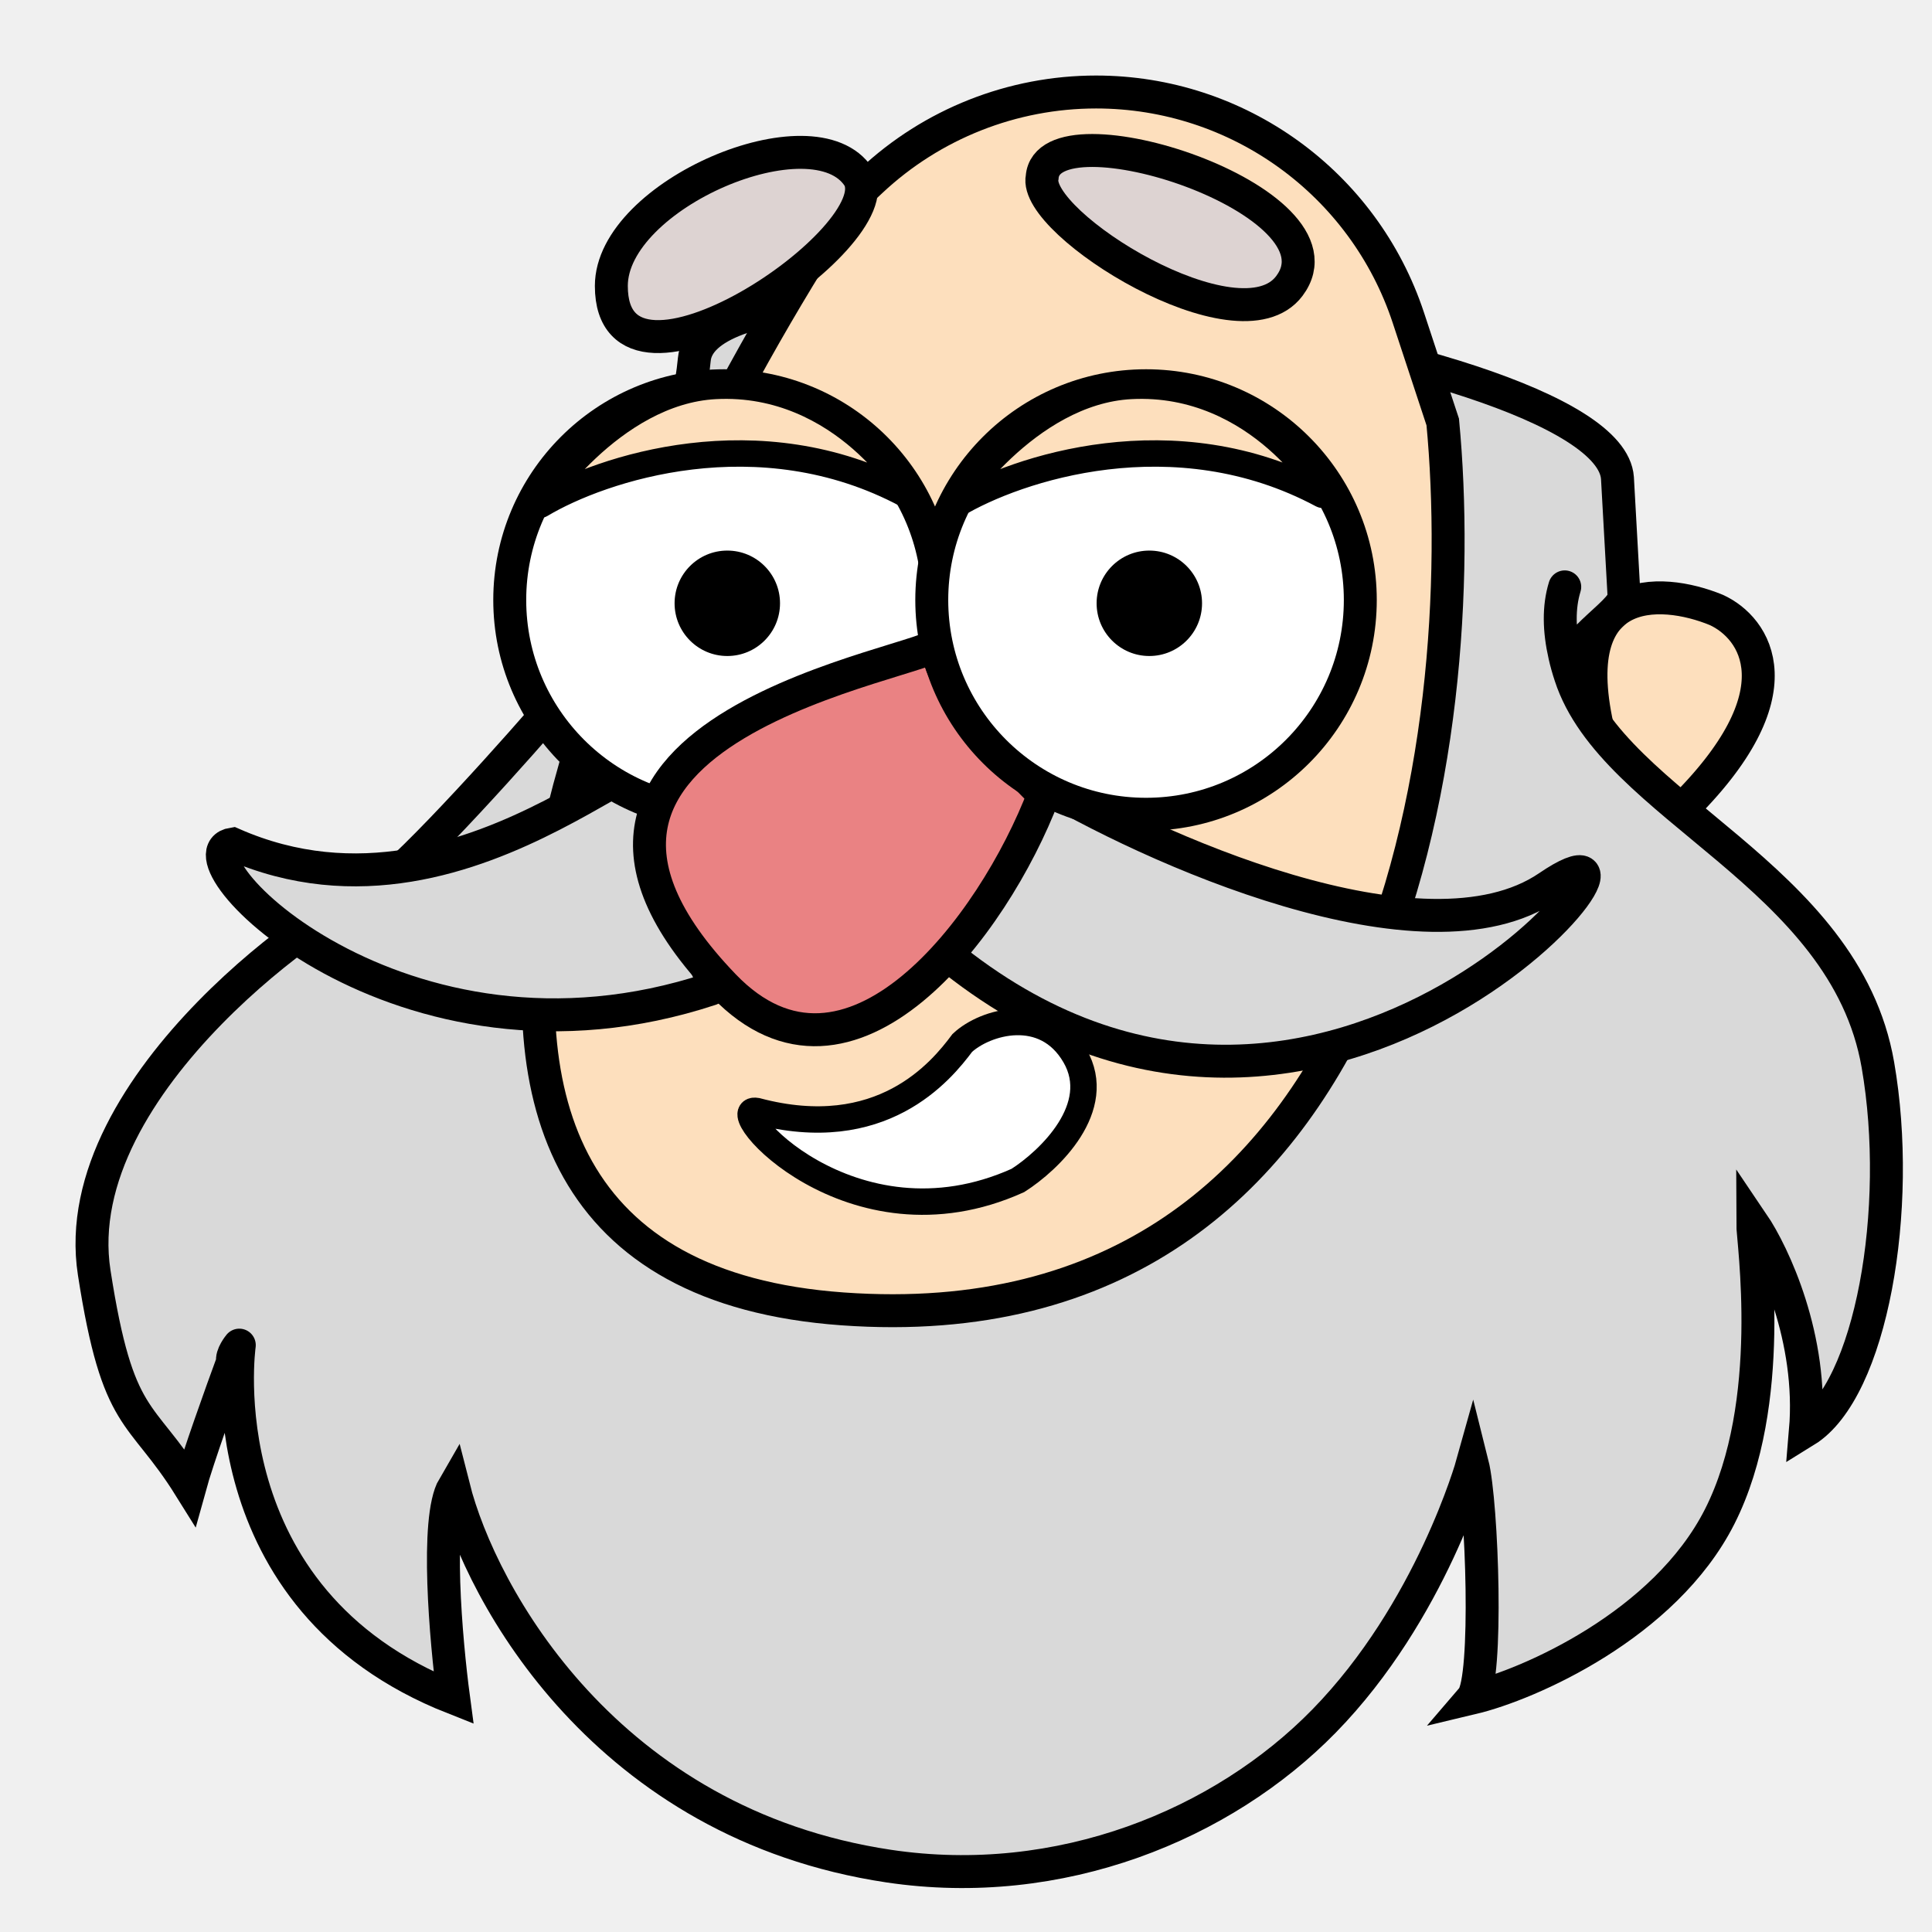
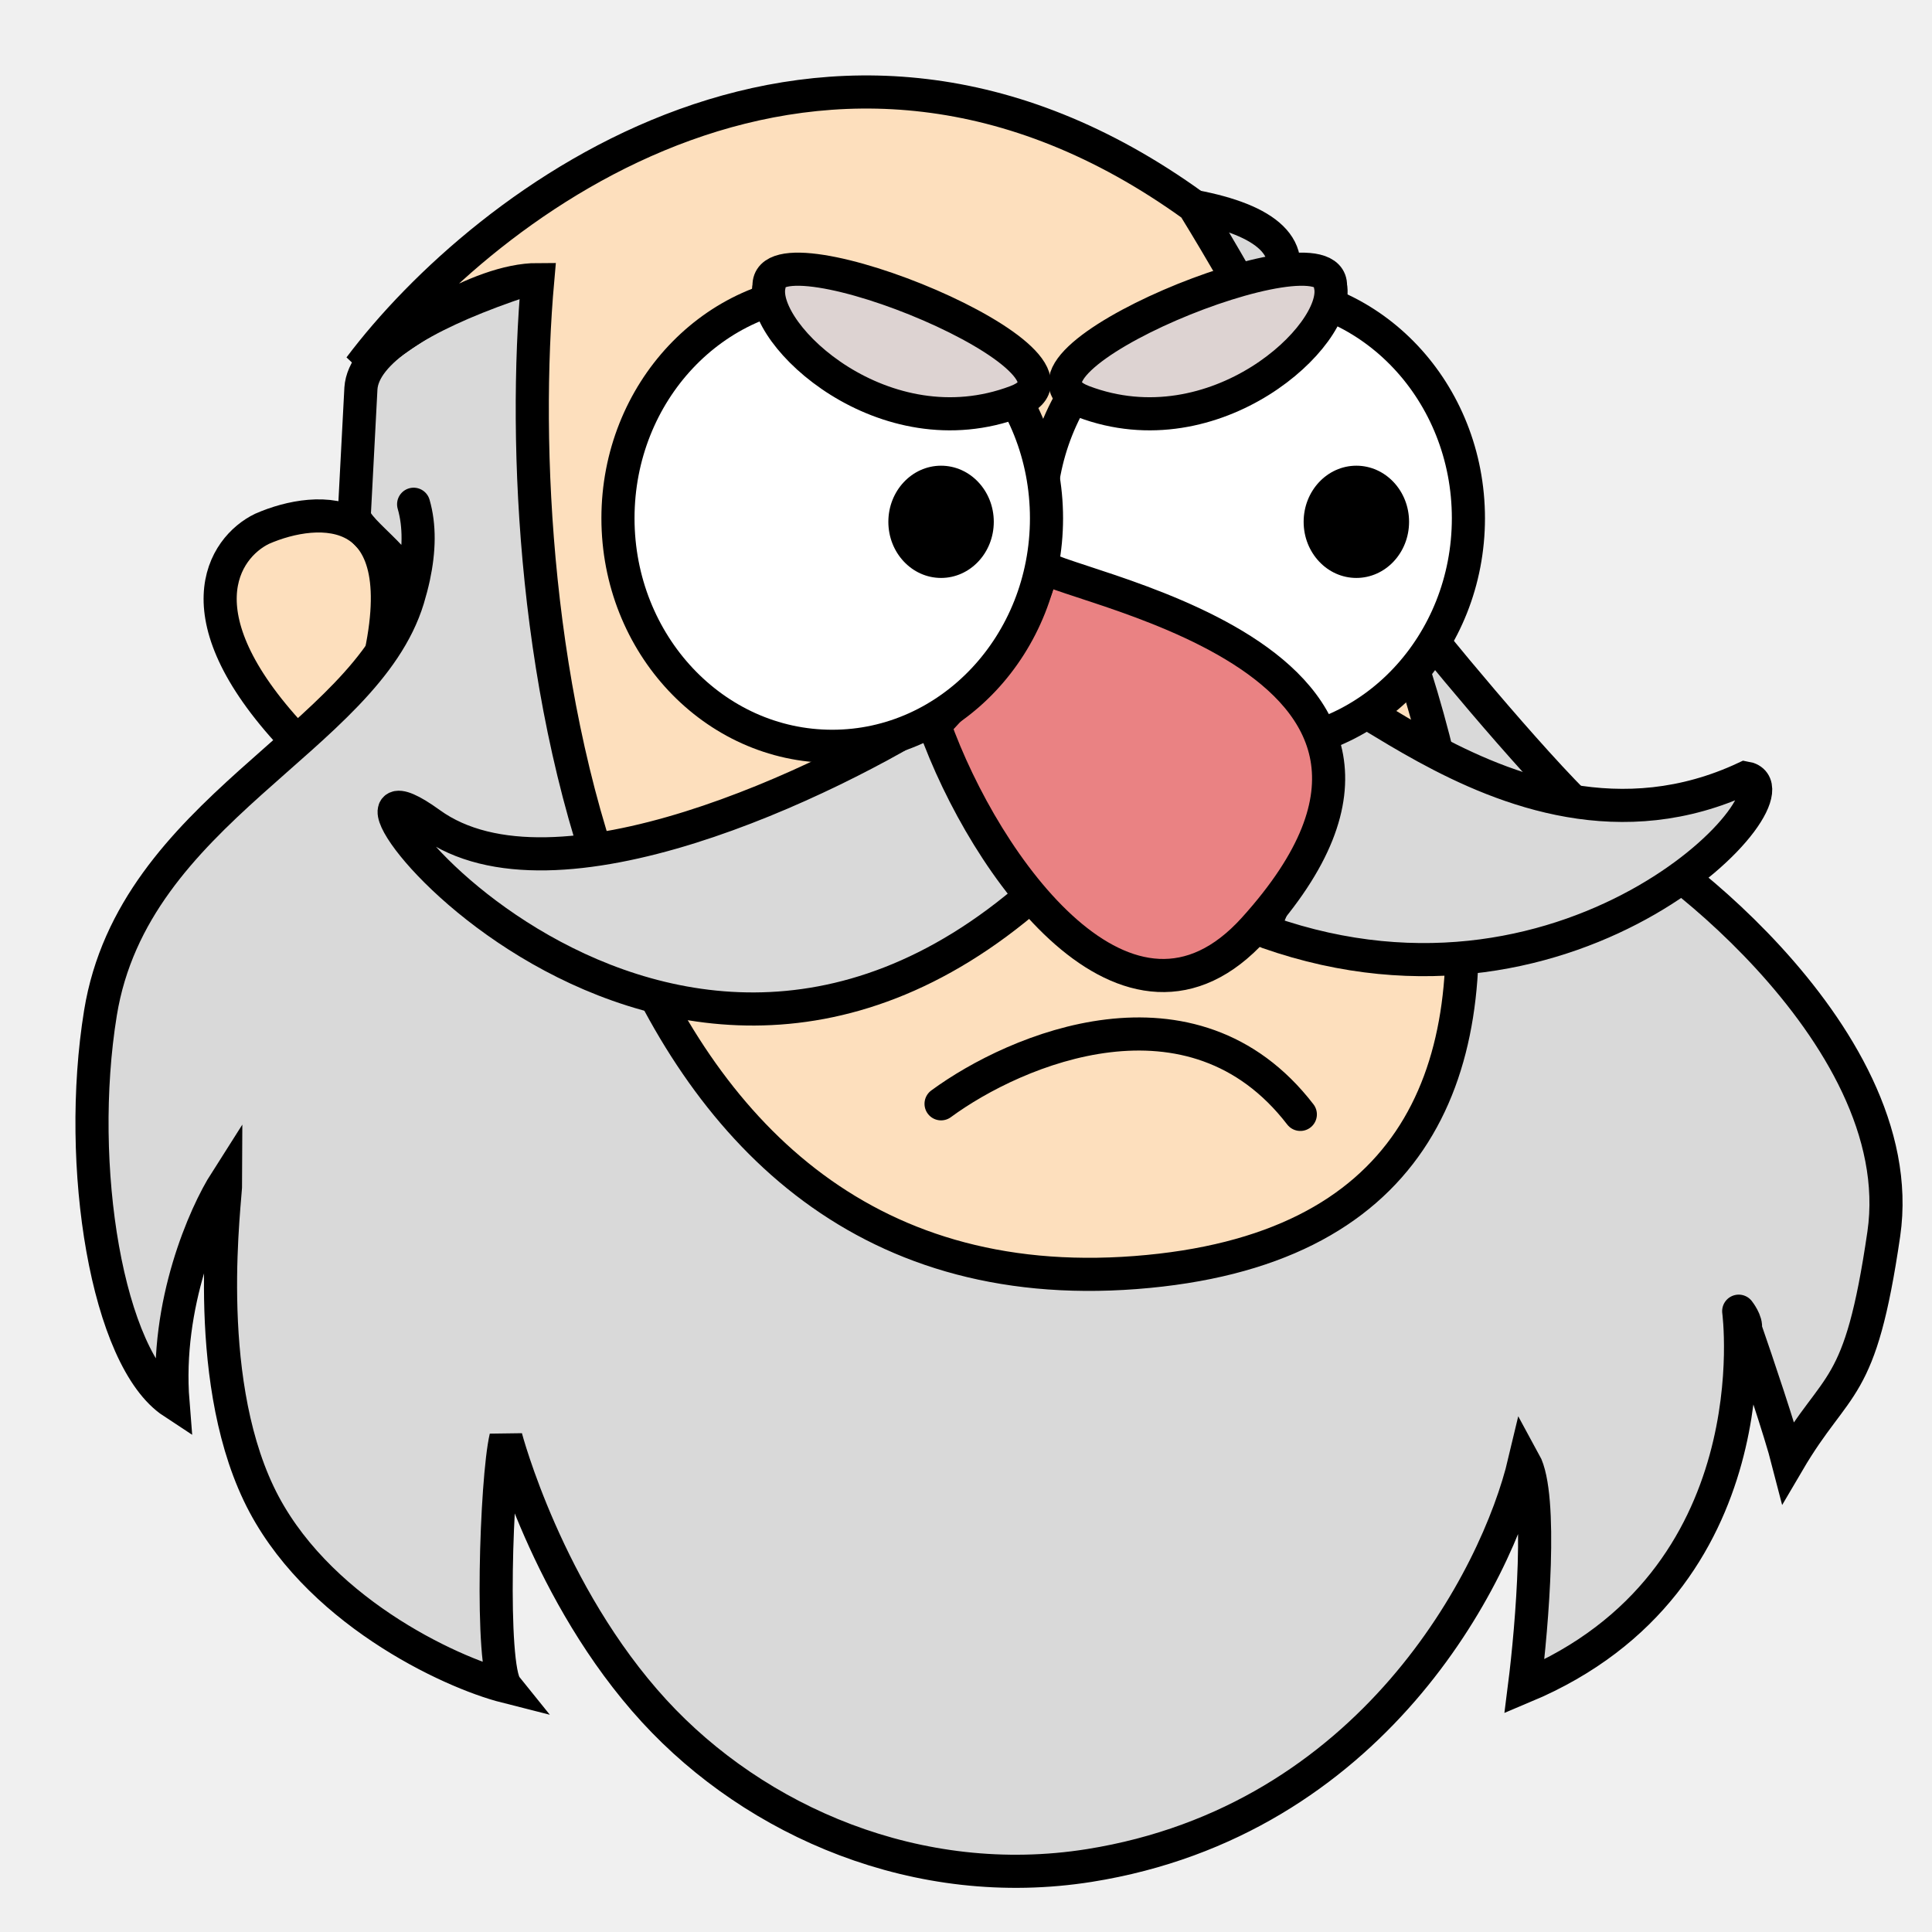
<svg xmlns="http://www.w3.org/2000/svg" width="21" height="21" viewBox="0 0 21 21" fill="none">
-   <path d="M18.262 8.816C19.581 7.526 19.075 6.821 18.656 6.63C18.047 6.379 16.943 6.314 17.402 8.063L18.262 8.816Z" fill="#FDDFBD" stroke="black" stroke-width="0.358" stroke-linecap="round" />
-   <path d="M5.898 7.812C5.337 8.457 4.164 9.748 3.963 9.748C3.712 9.748 0.702 11.754 1.024 13.833C1.282 15.496 1.526 15.302 2.063 16.163C2.148 15.854 2.411 15.121 2.529 14.801L2.601 14.621C2.601 14.621 2.207 17.381 4.93 18.456C4.847 17.835 4.73 16.506 4.93 16.163C5.229 17.345 6.593 19.825 9.661 20.284C11.525 20.562 13.29 19.834 14.392 18.707C15.557 17.515 16.004 15.912 16.004 15.912C16.112 16.342 16.176 18.255 16.004 18.456C16.617 18.31 18.095 17.664 18.692 16.485C19.319 15.249 19.051 13.479 19.051 13.295C19.278 13.63 19.71 14.55 19.624 15.553C20.341 15.111 20.683 13.136 20.412 11.575C20.053 9.501 17.536 8.78 17.07 7.346C17.067 7.338 17.064 7.329 17.062 7.32C16.986 7.016 17.653 6.66 17.653 6.486L17.581 5.196C17.474 3.691 7.69 2.401 7.547 3.906C7.427 5.16 6.555 7.024 5.898 7.812Z" fill="#D9D9D9" />
-   <path d="M2.601 14.621C2.601 14.621 2.207 17.381 4.93 18.456C4.847 17.835 4.73 16.506 4.93 16.163C5.229 17.345 6.593 19.825 9.661 20.284C11.525 20.562 13.29 19.834 14.392 18.707C15.557 17.515 16.004 15.912 16.004 15.912C16.112 16.342 16.176 18.255 16.004 18.456C16.617 18.31 18.095 17.664 18.692 16.485C19.319 15.249 19.051 13.479 19.051 13.295C19.278 13.63 19.71 14.55 19.624 15.553C20.341 15.111 20.683 13.136 20.412 11.575C20.053 9.501 17.536 8.78 17.07 7.346M2.601 14.621C2.601 14.621 2.511 14.729 2.529 14.801M2.601 14.621L2.529 14.801M17.008 6.379C16.94 6.6 16.946 6.852 17.008 7.124C17.024 7.196 17.045 7.271 17.07 7.346M17.07 7.346C16.948 7.036 17.653 6.665 17.653 6.486L17.581 5.196C17.474 3.691 7.69 2.401 7.547 3.906C7.427 5.16 6.555 7.024 5.898 7.812C5.337 8.457 4.164 9.748 3.963 9.748C3.712 9.748 0.702 11.754 1.024 13.833C1.282 15.496 1.526 15.302 2.063 16.163C2.148 15.854 2.411 15.121 2.529 14.801" stroke="black" stroke-width="0.358" stroke-linecap="round" />
-   <path d="M9.159 14.227C15.152 14.657 16.004 7.98 15.682 4.587L15.309 3.456C14.826 1.99 13.457 1 11.914 1C11.006 1 10.131 1.346 9.469 1.967L9.159 2.257C6.663 6.068 3.167 13.797 9.159 14.227Z" fill="#FDDFBD" stroke="black" stroke-width="0.358" stroke-linecap="round" />
-   <path d="M11.064 12.831C9.244 13.652 7.834 12.009 8.224 12.076C9.582 12.437 10.23 11.645 10.46 11.336C10.707 11.105 11.359 10.915 11.684 11.476C12.009 12.037 11.406 12.613 11.064 12.831Z" fill="white" stroke="black" stroke-width="0.287" />
-   <path d="M11.328 1.925C11.22 2.427 13.472 3.833 14.015 3.108C14.71 2.181 11.393 1.11 11.328 1.925Z" fill="#DDD3D2" stroke="black" stroke-width="0.358" stroke-linecap="round" />
-   <path d="M9.333 1.925C9.709 2.579 6.645 4.632 6.645 3.108C6.645 2.113 8.849 1.181 9.333 1.925Z" fill="#DDD3D2" stroke="black" stroke-width="0.358" stroke-linecap="round" />
-   <path d="M10.27 10.357C10.808 9.819 11.214 8.887 11.238 8.457C12.504 9.222 15.481 10.557 16.829 9.64C18.513 8.493 14.463 13.797 10.27 10.357Z" fill="#D9D9D9" stroke="black" stroke-width="0.358" stroke-linecap="round" />
-   <path d="M7.188 8.601C6.932 9.497 7.905 10.692 7.726 10.751C4.343 11.869 1.848 9.282 2.529 9.174C5.217 10.357 7.547 7.346 7.188 8.601Z" fill="#D9D9D9" stroke="black" stroke-width="0.358" stroke-linecap="round" />
-   <circle cx="2.329" cy="2.329" r="2.329" transform="matrix(-1 0 0 1 10.1987 4.19266)" fill="white" stroke="black" stroke-width="0.358" />
-   <circle cx="0.573" cy="0.573" r="0.573" transform="matrix(-1 0 0 1 8.47845 5.98454)" fill="black" />
-   <path d="M7.869 10.715C9.234 12.133 10.796 10.082 11.345 8.637C10.927 8.23 10.113 7.332 10.199 6.988C10.163 7.203 5.146 7.884 7.869 10.715Z" fill="#EA8283" stroke="black" stroke-width="0.358" stroke-linecap="round" />
-   <circle cx="2.329" cy="2.329" r="2.329" transform="matrix(-1 0 0 1 14.7859 4.19266)" fill="white" stroke="black" stroke-width="0.358" />
-   <circle cx="0.573" cy="0.573" r="0.573" transform="matrix(-1 0 0 1 13.0657 5.98454)" fill="black" />
-   <path d="M9.855 5.377C8.249 4.517 6.534 5.091 5.877 5.485C5.817 5.521 6.642 4.253 7.776 4.195C9.174 4.123 9.927 5.416 9.855 5.377Z" fill="#FDDFBD" stroke="black" stroke-width="0.287" />
-   <path d="M14.371 5.377C12.765 4.517 11.05 5.091 10.393 5.485C10.333 5.521 11.158 4.253 12.292 4.195C13.69 4.123 14.442 5.416 14.371 5.377Z" fill="#FDDFBD" stroke="black" stroke-width="0.287" />
+   <path d="M3.242 8.074C1.923 6.701 2.43 5.951 2.848 5.748C3.457 5.481 4.561 5.412 4.102 7.273L3.242 8.074Z" fill="#FDDFBD" stroke="black" stroke-width="0.36" stroke-linecap="round" />
+   <path d="M15.603 7.006C16.164 7.693 17.337 9.065 17.538 9.065C17.789 9.065 20.798 11.201 20.476 13.413C20.218 15.182 19.974 14.976 19.437 15.891C19.353 15.563 19.09 14.783 18.971 14.442L18.899 14.252C18.899 14.252 19.294 17.188 16.57 18.332C16.654 17.671 16.771 16.257 16.57 15.891C16.272 17.15 14.908 19.788 11.841 20.277C9.978 20.573 8.213 19.798 7.112 18.599C5.947 17.33 5.499 15.624 5.499 15.624C5.392 16.082 5.327 18.118 5.499 18.332C4.887 18.177 3.409 17.489 2.812 16.235C2.186 14.92 2.454 13.036 2.454 12.841C2.227 13.197 1.794 14.175 1.88 15.243C1.164 14.773 0.822 12.671 1.092 11.01C1.451 8.803 3.968 8.036 4.434 6.51C4.437 6.501 4.44 6.492 4.442 6.483C4.517 6.159 3.851 5.781 3.851 5.595L3.923 4.222C4.03 2.621 13.812 1.248 13.955 2.85C14.074 4.184 14.946 6.167 15.603 7.006Z" fill="#D9D9D9" />
+   <path d="M18.899 14.252C18.899 14.252 19.294 17.188 16.57 18.332C16.654 17.671 16.771 16.257 16.57 15.891C16.272 17.15 14.908 19.788 11.841 20.277C9.978 20.573 8.213 19.798 7.112 18.599C5.947 17.33 5.499 15.624 5.499 15.624C5.392 16.082 5.327 18.118 5.499 18.332C4.887 18.177 3.409 17.489 2.812 16.235C2.186 14.92 2.454 13.036 2.454 12.841C2.227 13.197 1.794 14.175 1.88 15.243C1.164 14.773 0.822 12.671 1.092 11.01C1.451 8.803 3.968 8.036 4.434 6.51M18.899 14.252C18.899 14.252 18.989 14.366 18.971 14.442M18.899 14.252L18.971 14.442M4.496 5.481C4.564 5.716 4.558 5.984 4.496 6.273C4.479 6.351 4.458 6.43 4.434 6.51M4.434 6.51C4.556 6.181 3.851 5.786 3.851 5.595L3.923 4.222C4.03 2.621 13.812 1.248 13.955 2.85C14.074 4.184 14.946 6.167 15.603 7.006C16.164 7.693 17.337 9.065 17.538 9.065C17.789 9.065 20.798 11.201 20.476 13.413C20.218 15.182 19.974 14.976 19.437 15.891C19.353 15.563 19.09 14.783 18.971 14.442" stroke="black" stroke-width="0.36" stroke-linecap="round" />
+   <path d="M12.343 13.832C6.352 14.29 5.523 6.649 5.845 3.039C5.186 3.039 4.281 3.675 3.91 3.993C5.26 2.2 8.962 -0.66 12.975 2.239C15.471 6.293 18.333 13.374 12.343 13.832Z" fill="#FDDFBD" stroke="black" stroke-width="0.36" stroke-linecap="round" />
+   <path d="M11.232 9.714C10.694 9.142 10.288 8.15 10.264 7.693C8.999 8.506 6.022 9.927 4.675 8.951C2.991 7.731 7.04 13.374 11.232 9.714Z" fill="#D9D9D9" stroke="black" stroke-width="0.36" stroke-linecap="round" />
+   <path d="M14.313 7.845C14.569 8.799 13.597 10.07 13.776 10.133C17.158 11.323 19.652 8.57 18.971 8.455C16.284 9.714 13.955 6.511 14.313 7.845Z" fill="#D9D9D9" stroke="black" stroke-width="0.36" stroke-linecap="round" />
+   <ellipse cx="13.632" cy="5.633" rx="2.329" ry="2.479" fill="white" stroke="black" stroke-width="0.36" />
+   <ellipse cx="14.743" cy="5.672" rx="0.573" ry="0.61" fill="black" />
+   <path d="M13.632 10.095C12.268 11.604 10.706 9.421 10.157 7.883C10.575 7.451 11.389 6.495 11.303 6.129C11.339 6.358 16.355 7.082 13.632 10.095Z" fill="#EA8283" stroke="black" stroke-width="0.36" stroke-linecap="round" />
+   <ellipse cx="9.046" cy="5.633" rx="2.329" ry="2.479" fill="white" stroke="black" stroke-width="0.36" />
+   <ellipse cx="10.229" cy="5.672" rx="0.573" ry="0.61" fill="black" />
+   <path d="M8.359 3.107C8.252 3.64 9.611 4.909 11.046 4.365C12.137 3.952 8.343 2.403 8.359 3.107Z" fill="#DDD3D2" stroke="black" stroke-width="0.36" stroke-linecap="round" />
+   <path d="M14.462 3.107C14.57 3.64 13.21 4.909 11.775 4.365C10.684 3.952 14.479 2.403 14.462 3.107Z" fill="#DDD3D2" stroke="black" stroke-width="0.36" stroke-linecap="round" />
+   <path d="M10.229 11.998C11.041 11.401 12.959 10.587 14.134 12.113" stroke="black" stroke-width="0.36" stroke-linecap="round" />
</svg>
